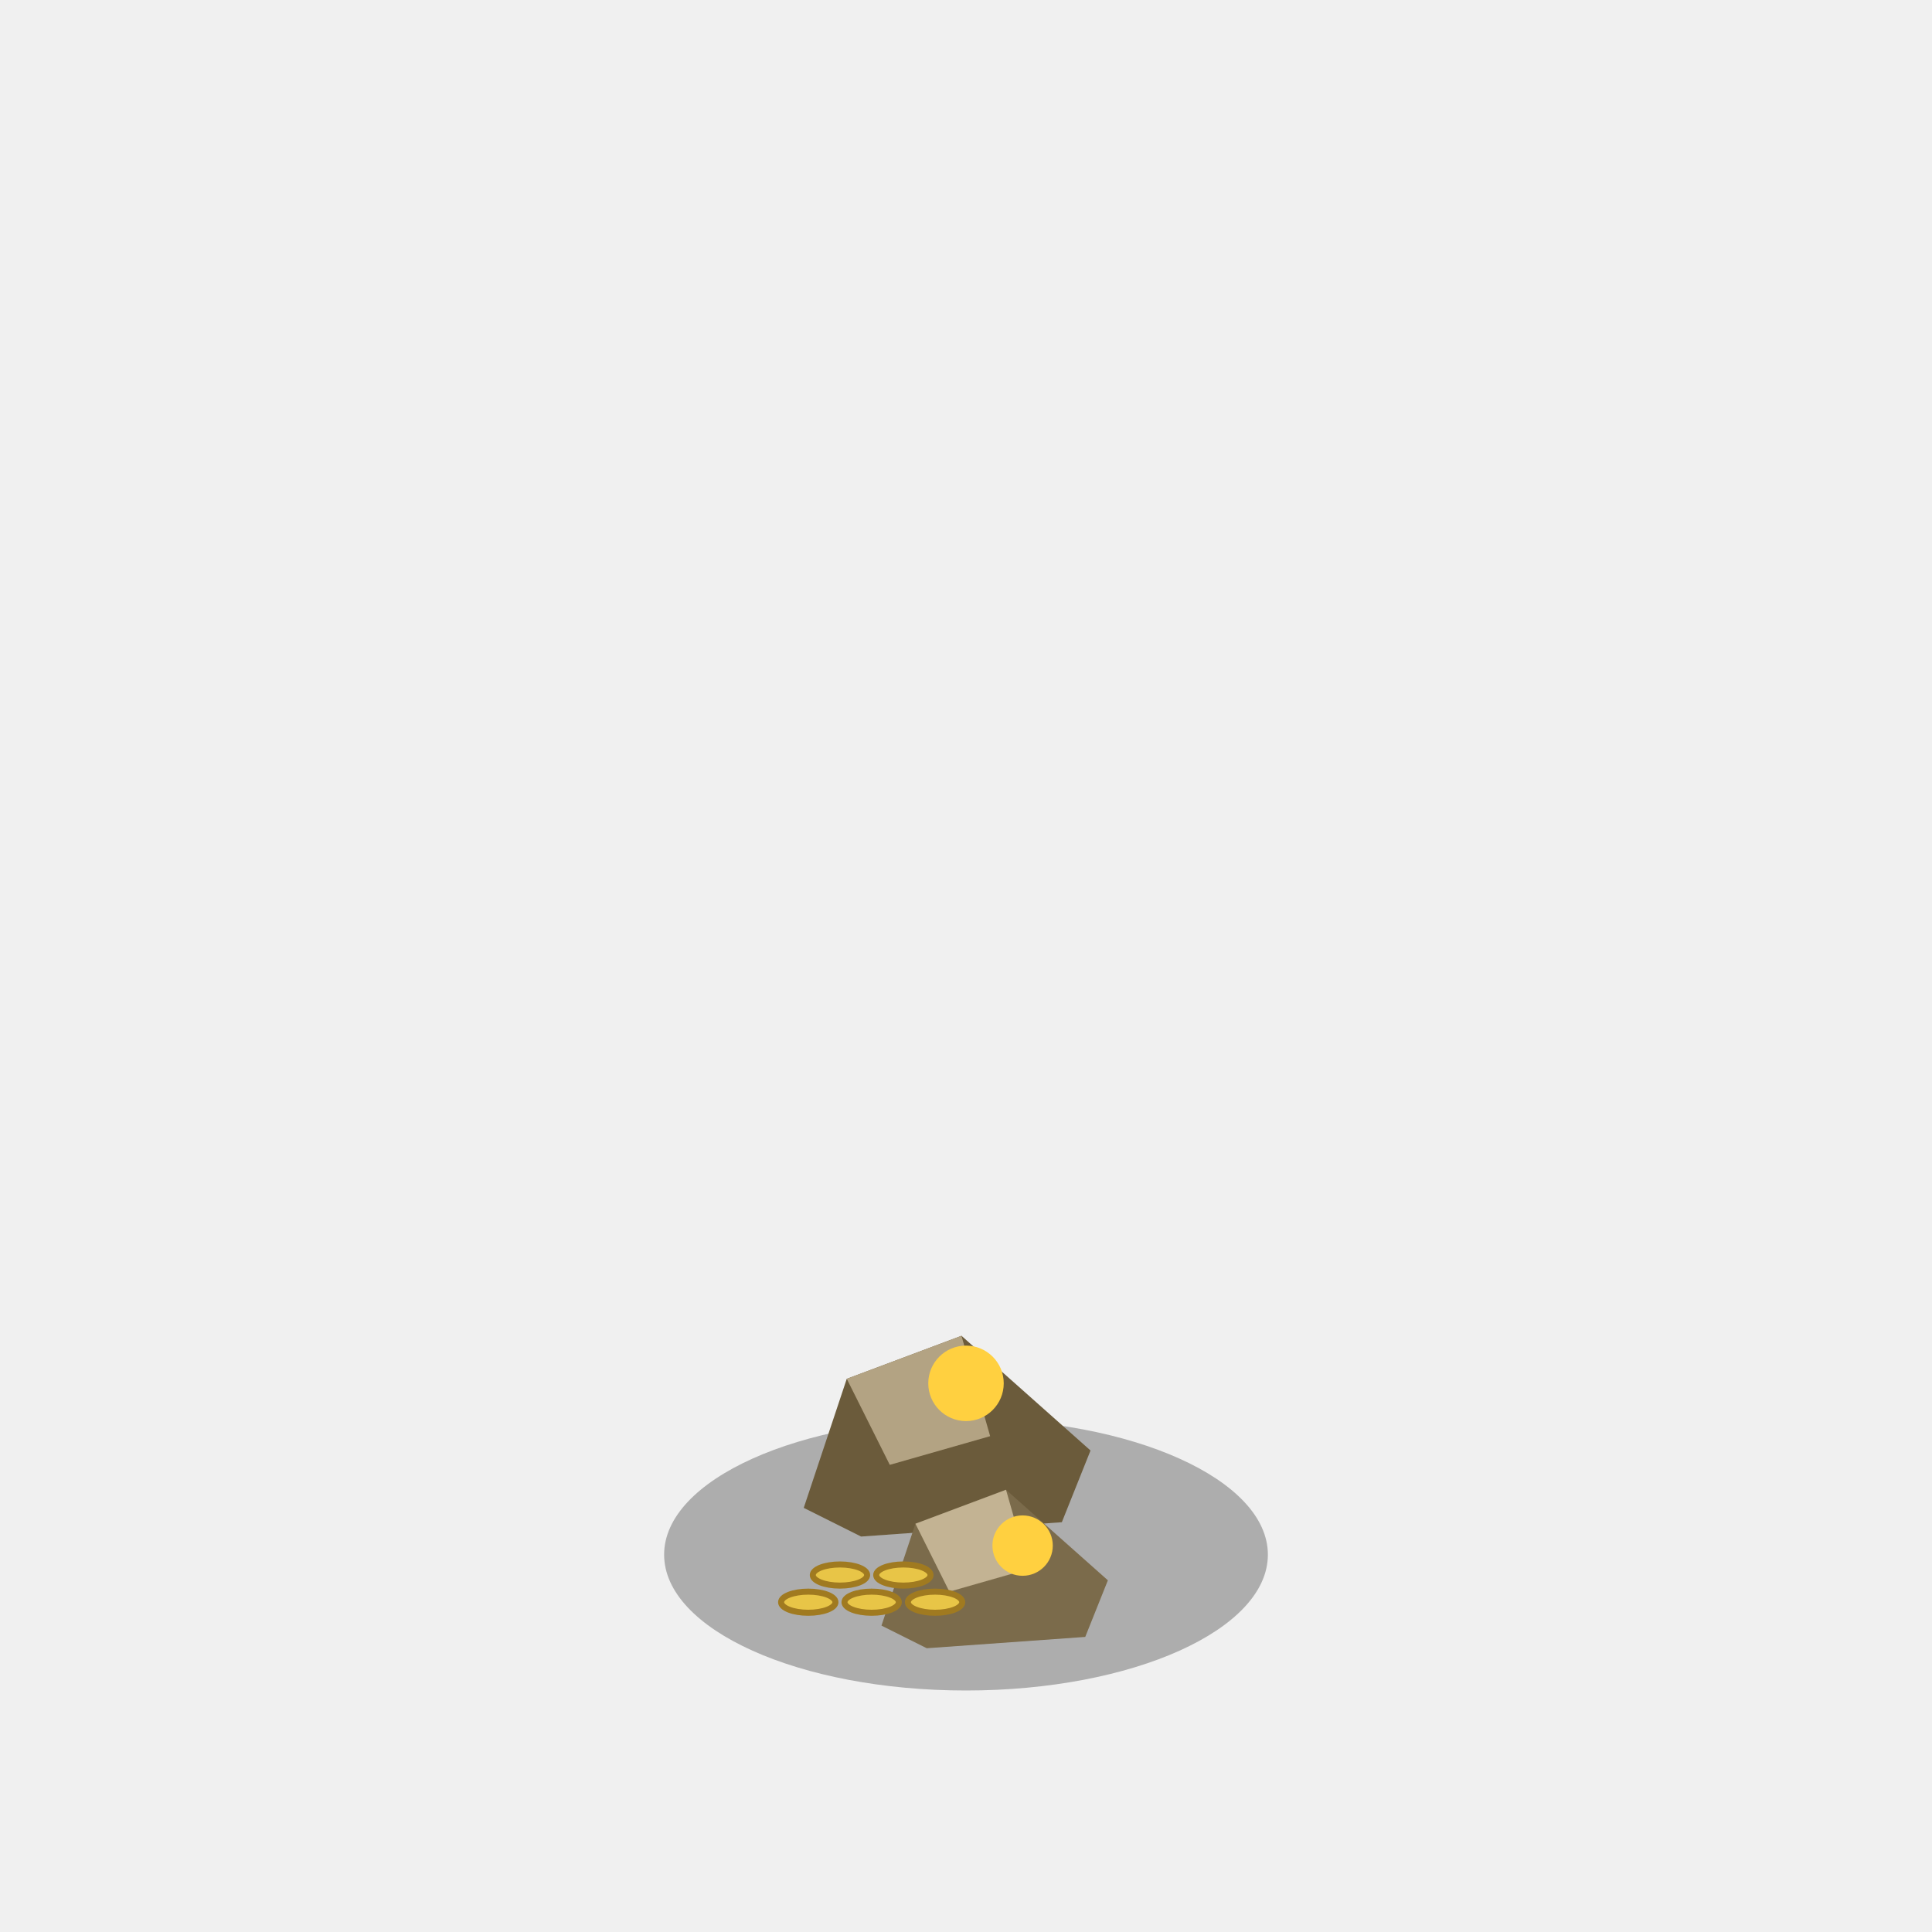
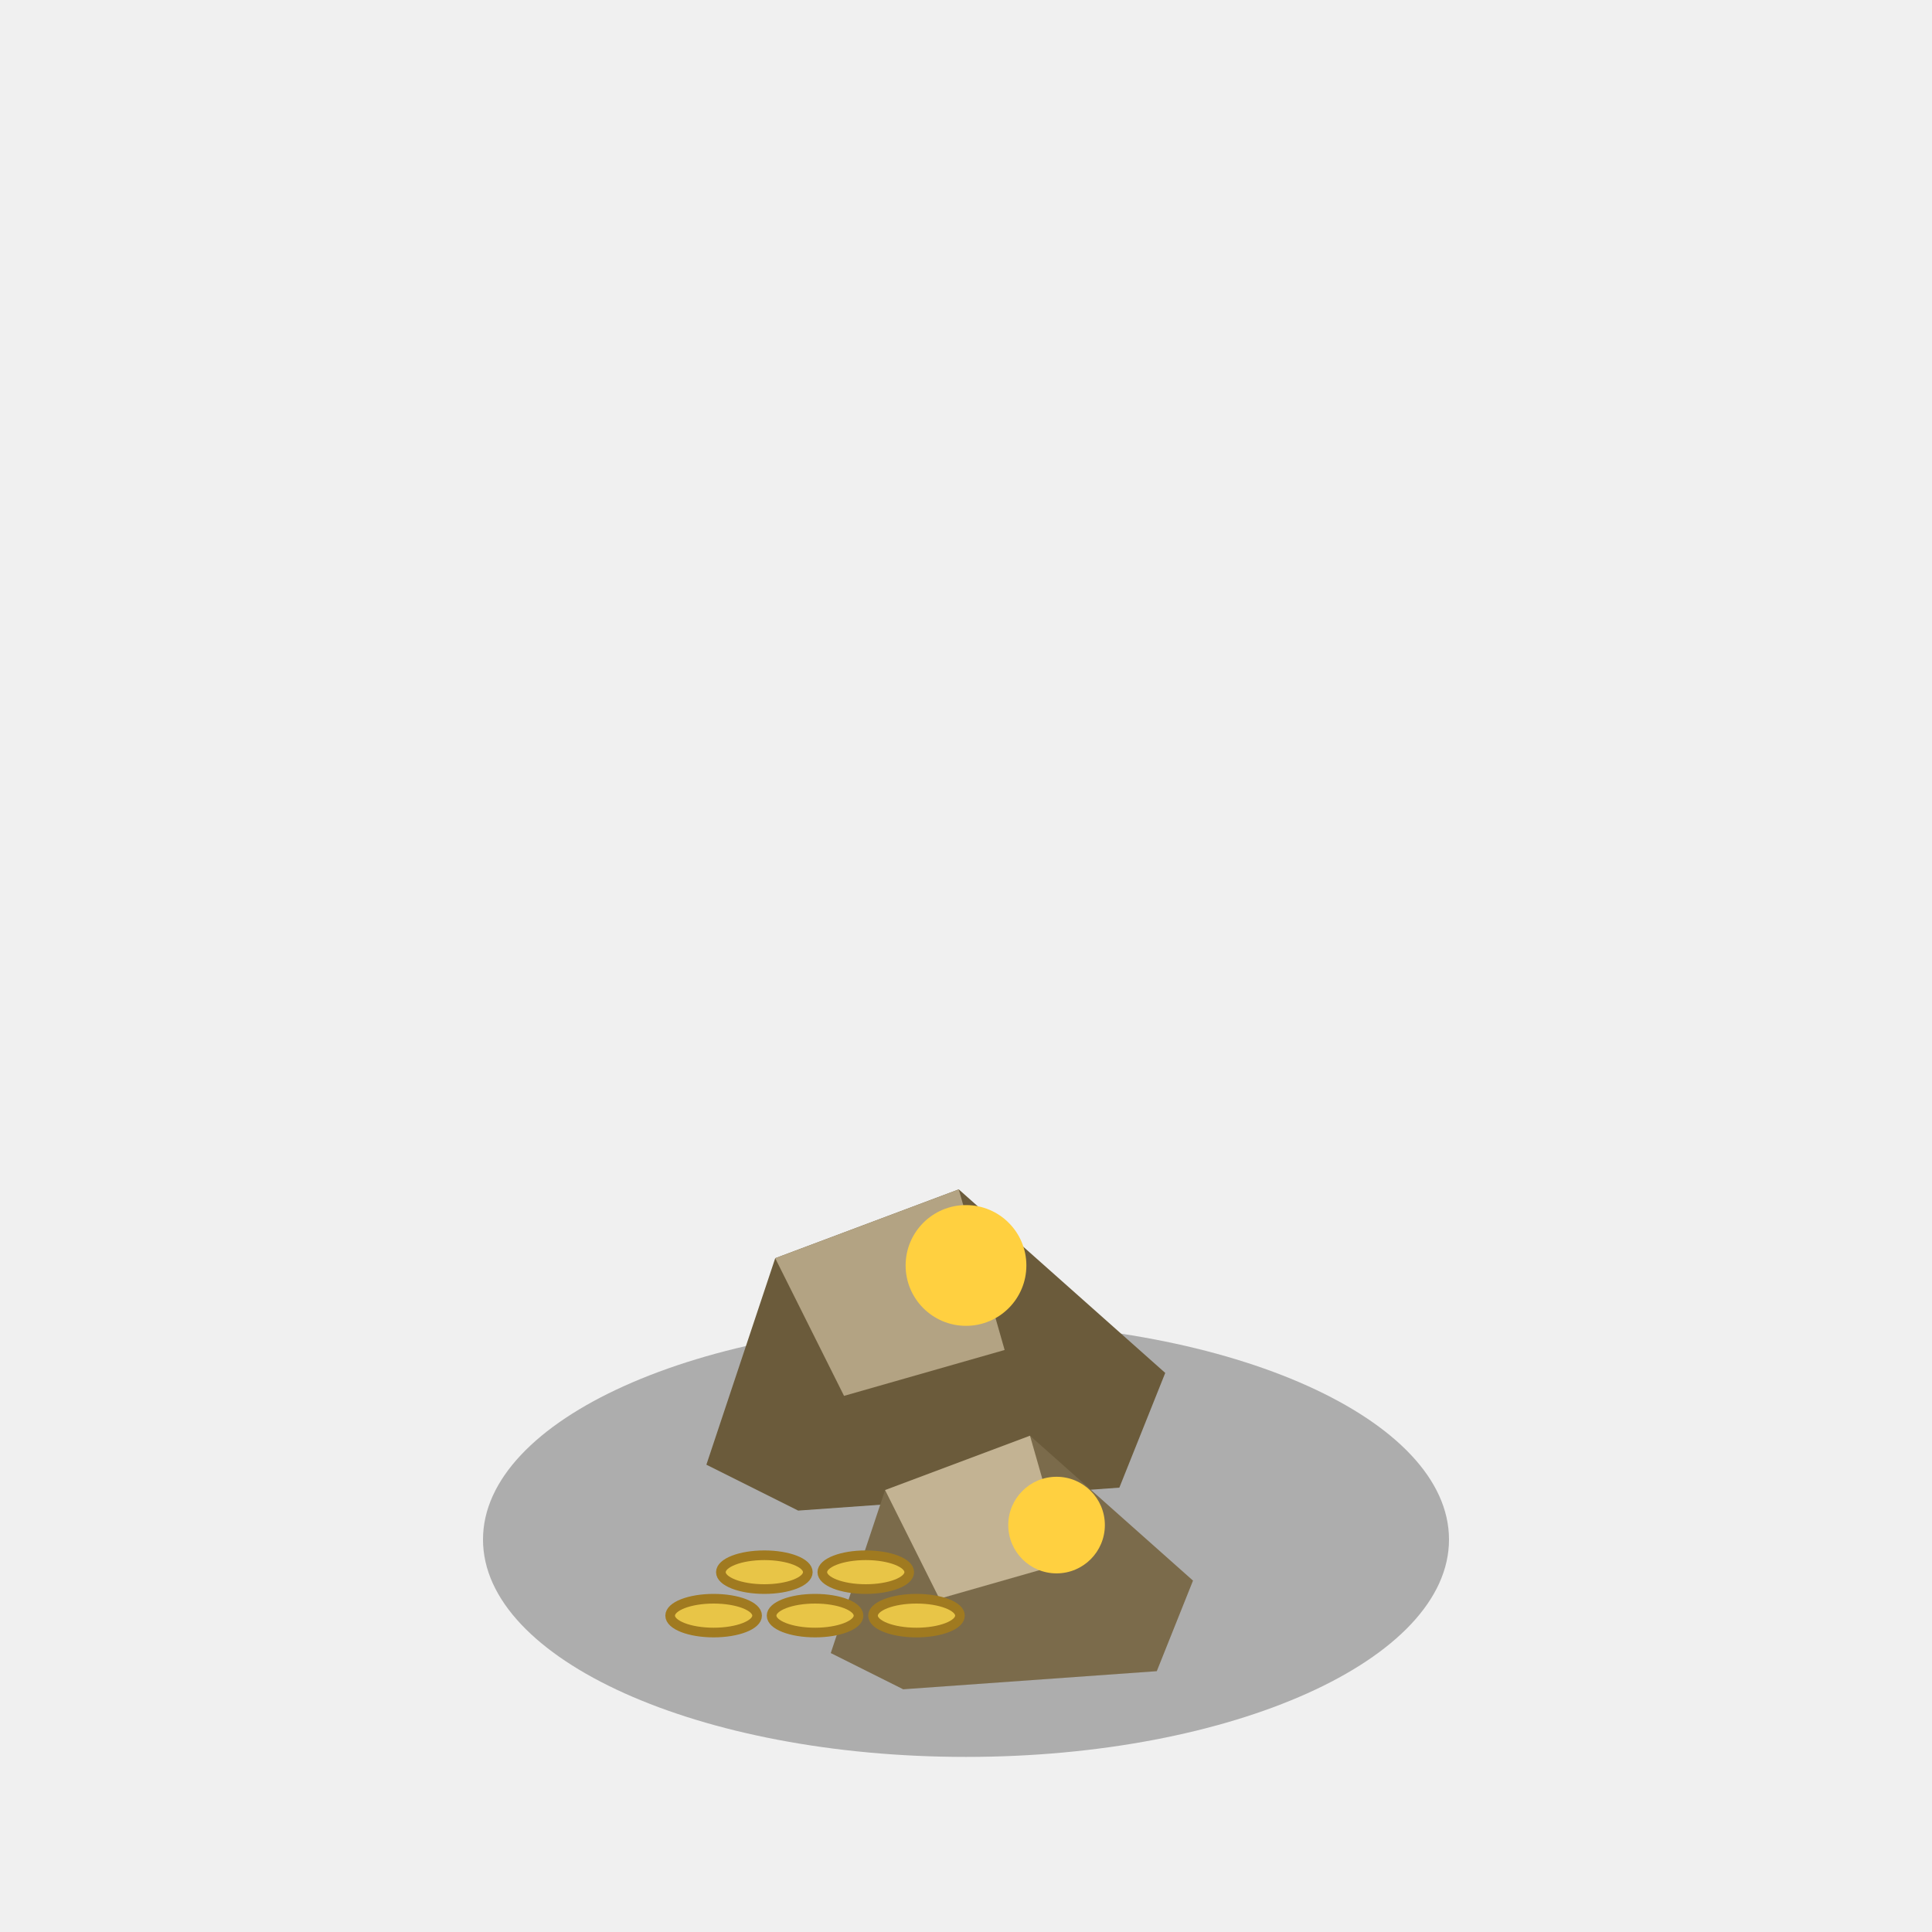
<svg xmlns="http://www.w3.org/2000/svg" viewBox="0 0 256 256" width="256" height="256">
  <defs>
    <pattern id="gtex" width="6" height="6" patternUnits="userSpaceOnUse">
      <circle cx="1.5" cy="1.5" r="0.8" fill="#000" opacity="0.18" />
      <circle cx="4.5" cy="4" r="0.6" fill="#fff" opacity="0.18" />
    </pattern>
    <pattern id="stripes" width="8" height="8" patternUnits="userSpaceOnUse" patternTransform="rotate(45)">
      <rect width="4" height="8" fill="#fff" opacity="0.35" />
    </pattern>
  </defs>
-   <g transform="translate(28,136) scale(1.0)">
+   <g transform="translate(-32,92) scale(1.6)">
    <ellipse cx="100" cy="70" rx="40" ry="18" fill="#000" opacity="0.28" />
    <polygon points="78.5,63.8 84.2,46.7 99.4,41 116.5,56.2 112.7,65.7 86.1,67.6" fill="#6b5b3b" />
    <polygon points="84.2,46.7 99.4,41 103.2,54.3 89.9,58.1" fill="#b3a383" />
    <polygon points="88.8,79.4 93.3,65.9 105.3,61.4 118.8,73.4 115.8,80.9 94.8,82.4" fill="#7b6b4b" />
    <polygon points="93.3,65.9 105.3,61.4 108.3,71.9 97.8,74.9" fill="#c3b393" />
    <ellipse cx="79.1" cy="76.3" rx="3.6" ry="1.4" fill="#e8c547" stroke="#a07a20" stroke-width="0.8" />
    <ellipse cx="83.3" cy="72.7" rx="3.6" ry="1.4" fill="#e8c547" stroke="#a07a20" stroke-width="0.8" />
    <ellipse cx="87.5" cy="76.3" rx="3.6" ry="1.4" fill="#e8c547" stroke="#a07a20" stroke-width="0.8" />
    <ellipse cx="91.7" cy="72.7" rx="3.6" ry="1.4" fill="#e8c547" stroke="#a07a20" stroke-width="0.8" />
    <ellipse cx="95.9" cy="76.3" rx="3.6" ry="1.4" fill="#e8c547" stroke="#a07a20" stroke-width="0.8" />
    <circle cx="100" cy="47.3" r="5" fill="#ffd040" />
    <circle cx="107.5" cy="68.8" r="4" fill="#ffd040" />
  </g>
</svg>
